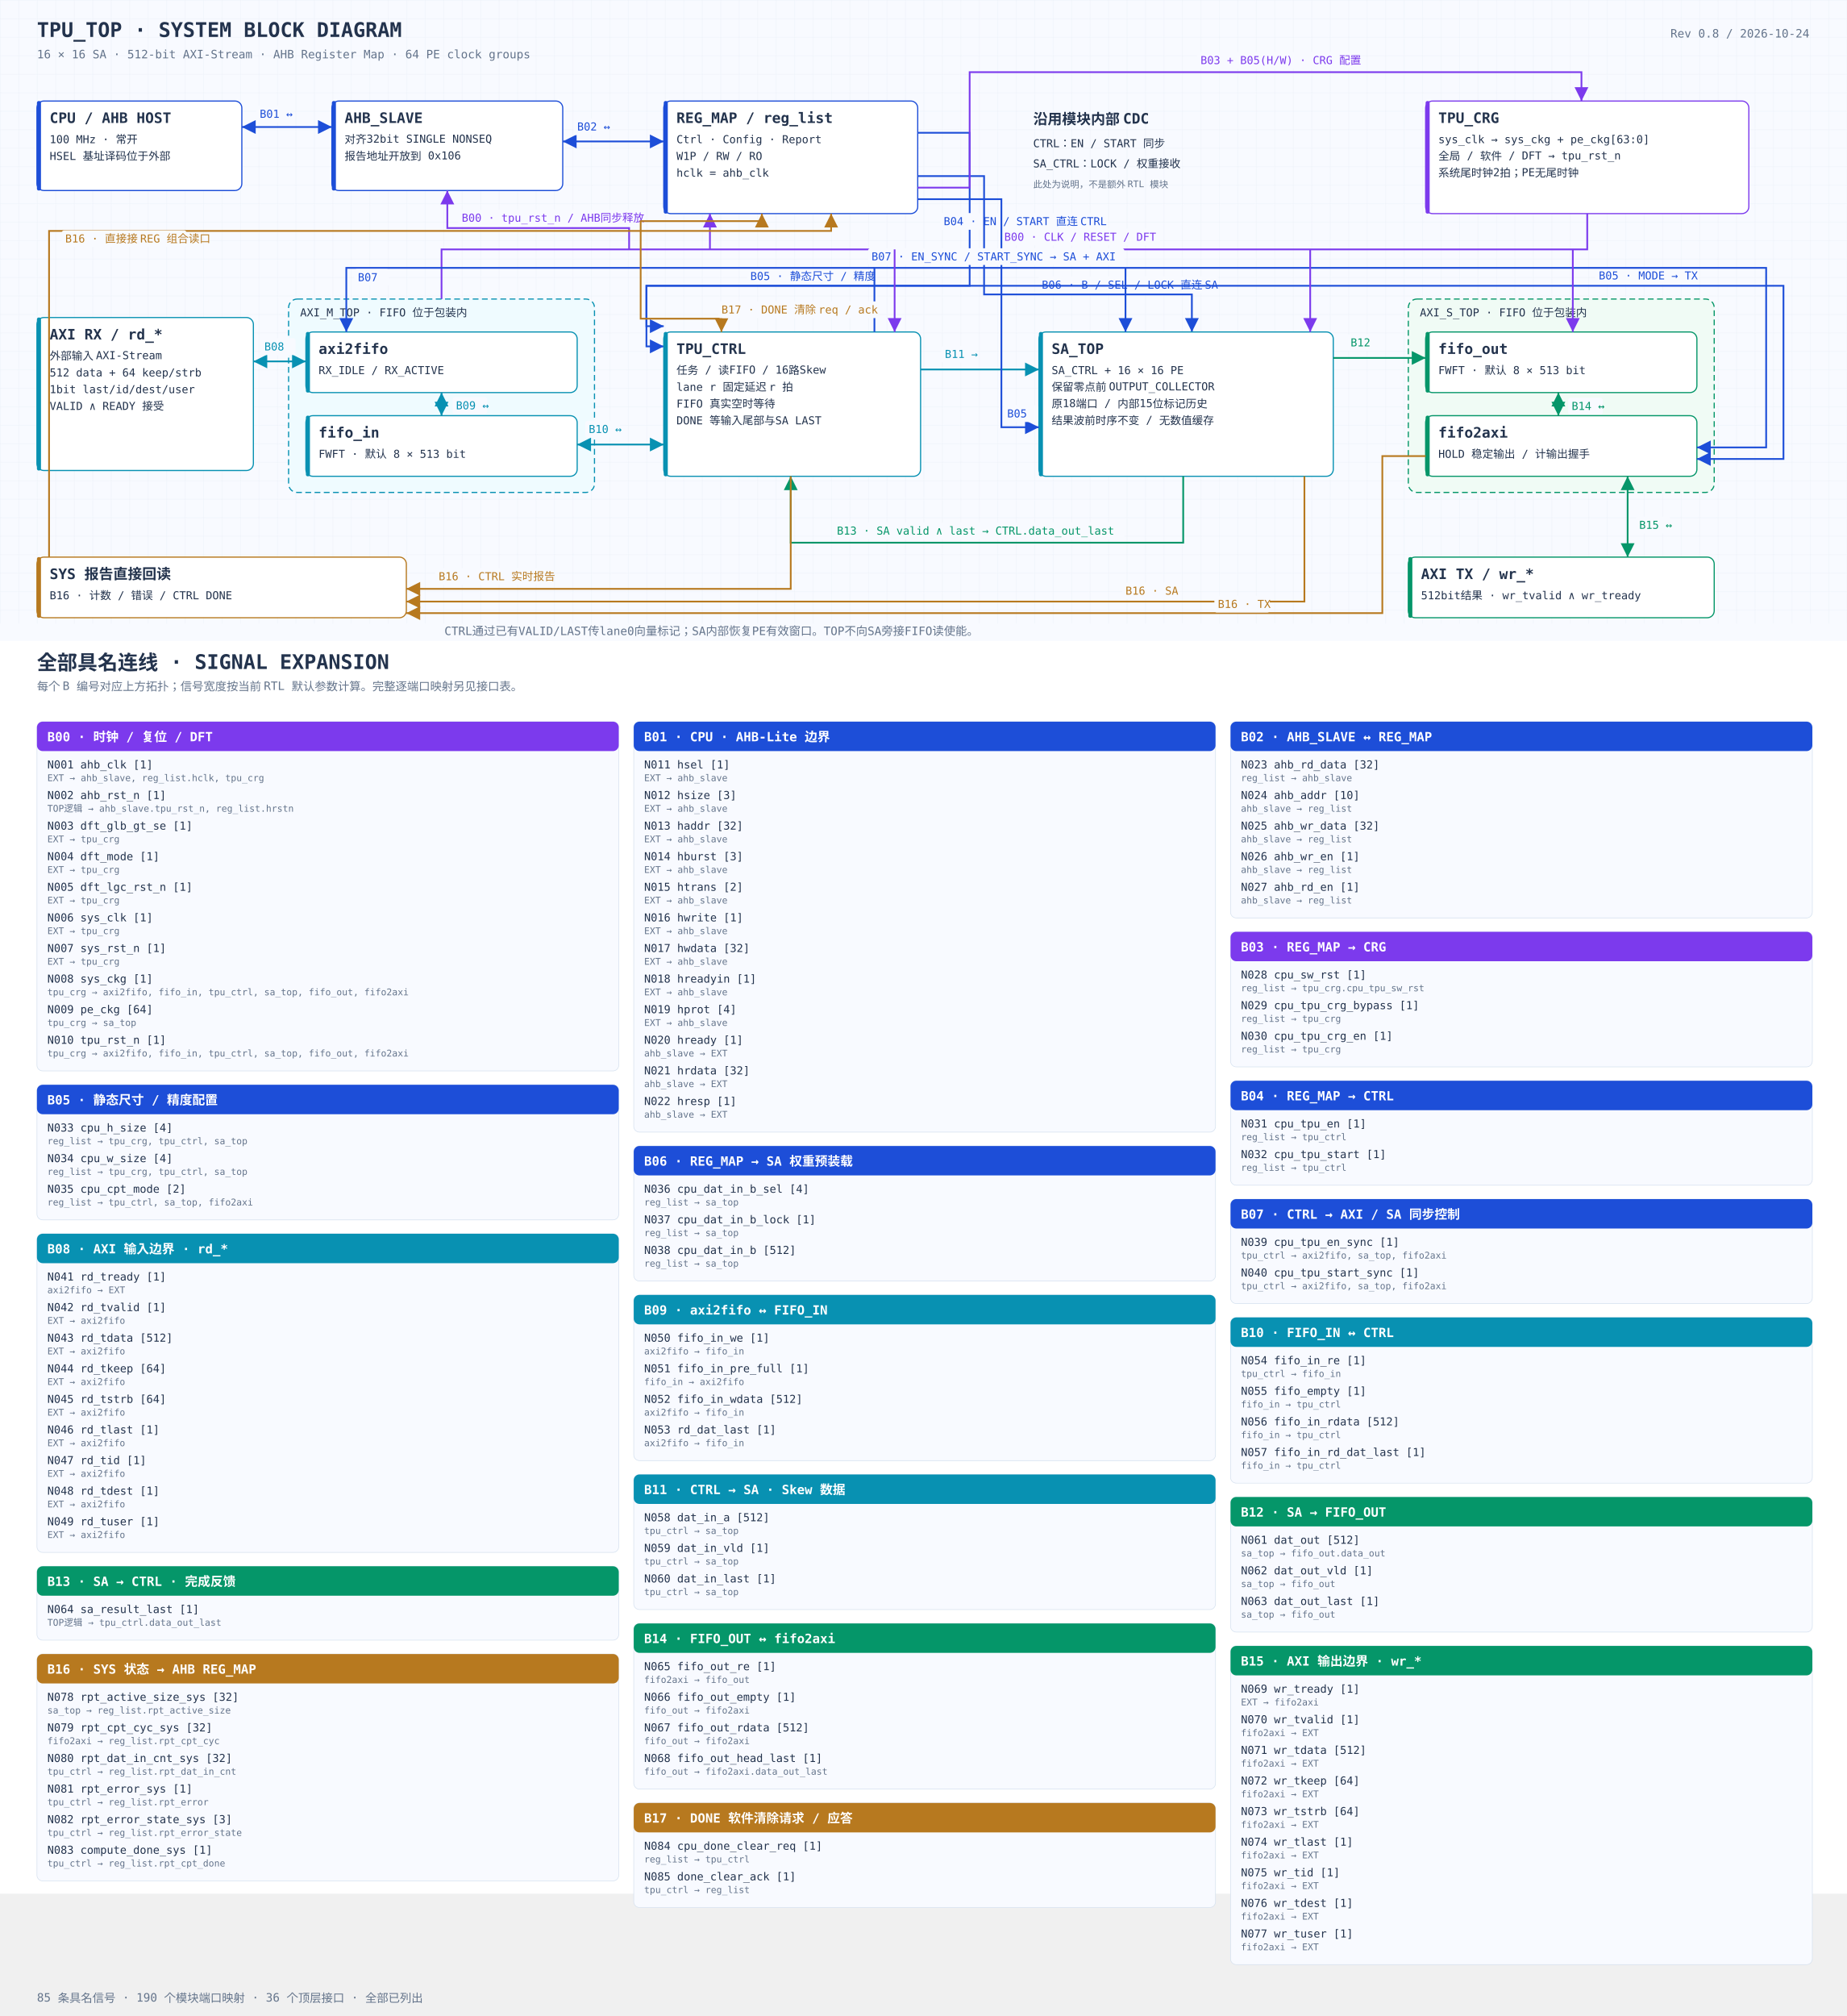
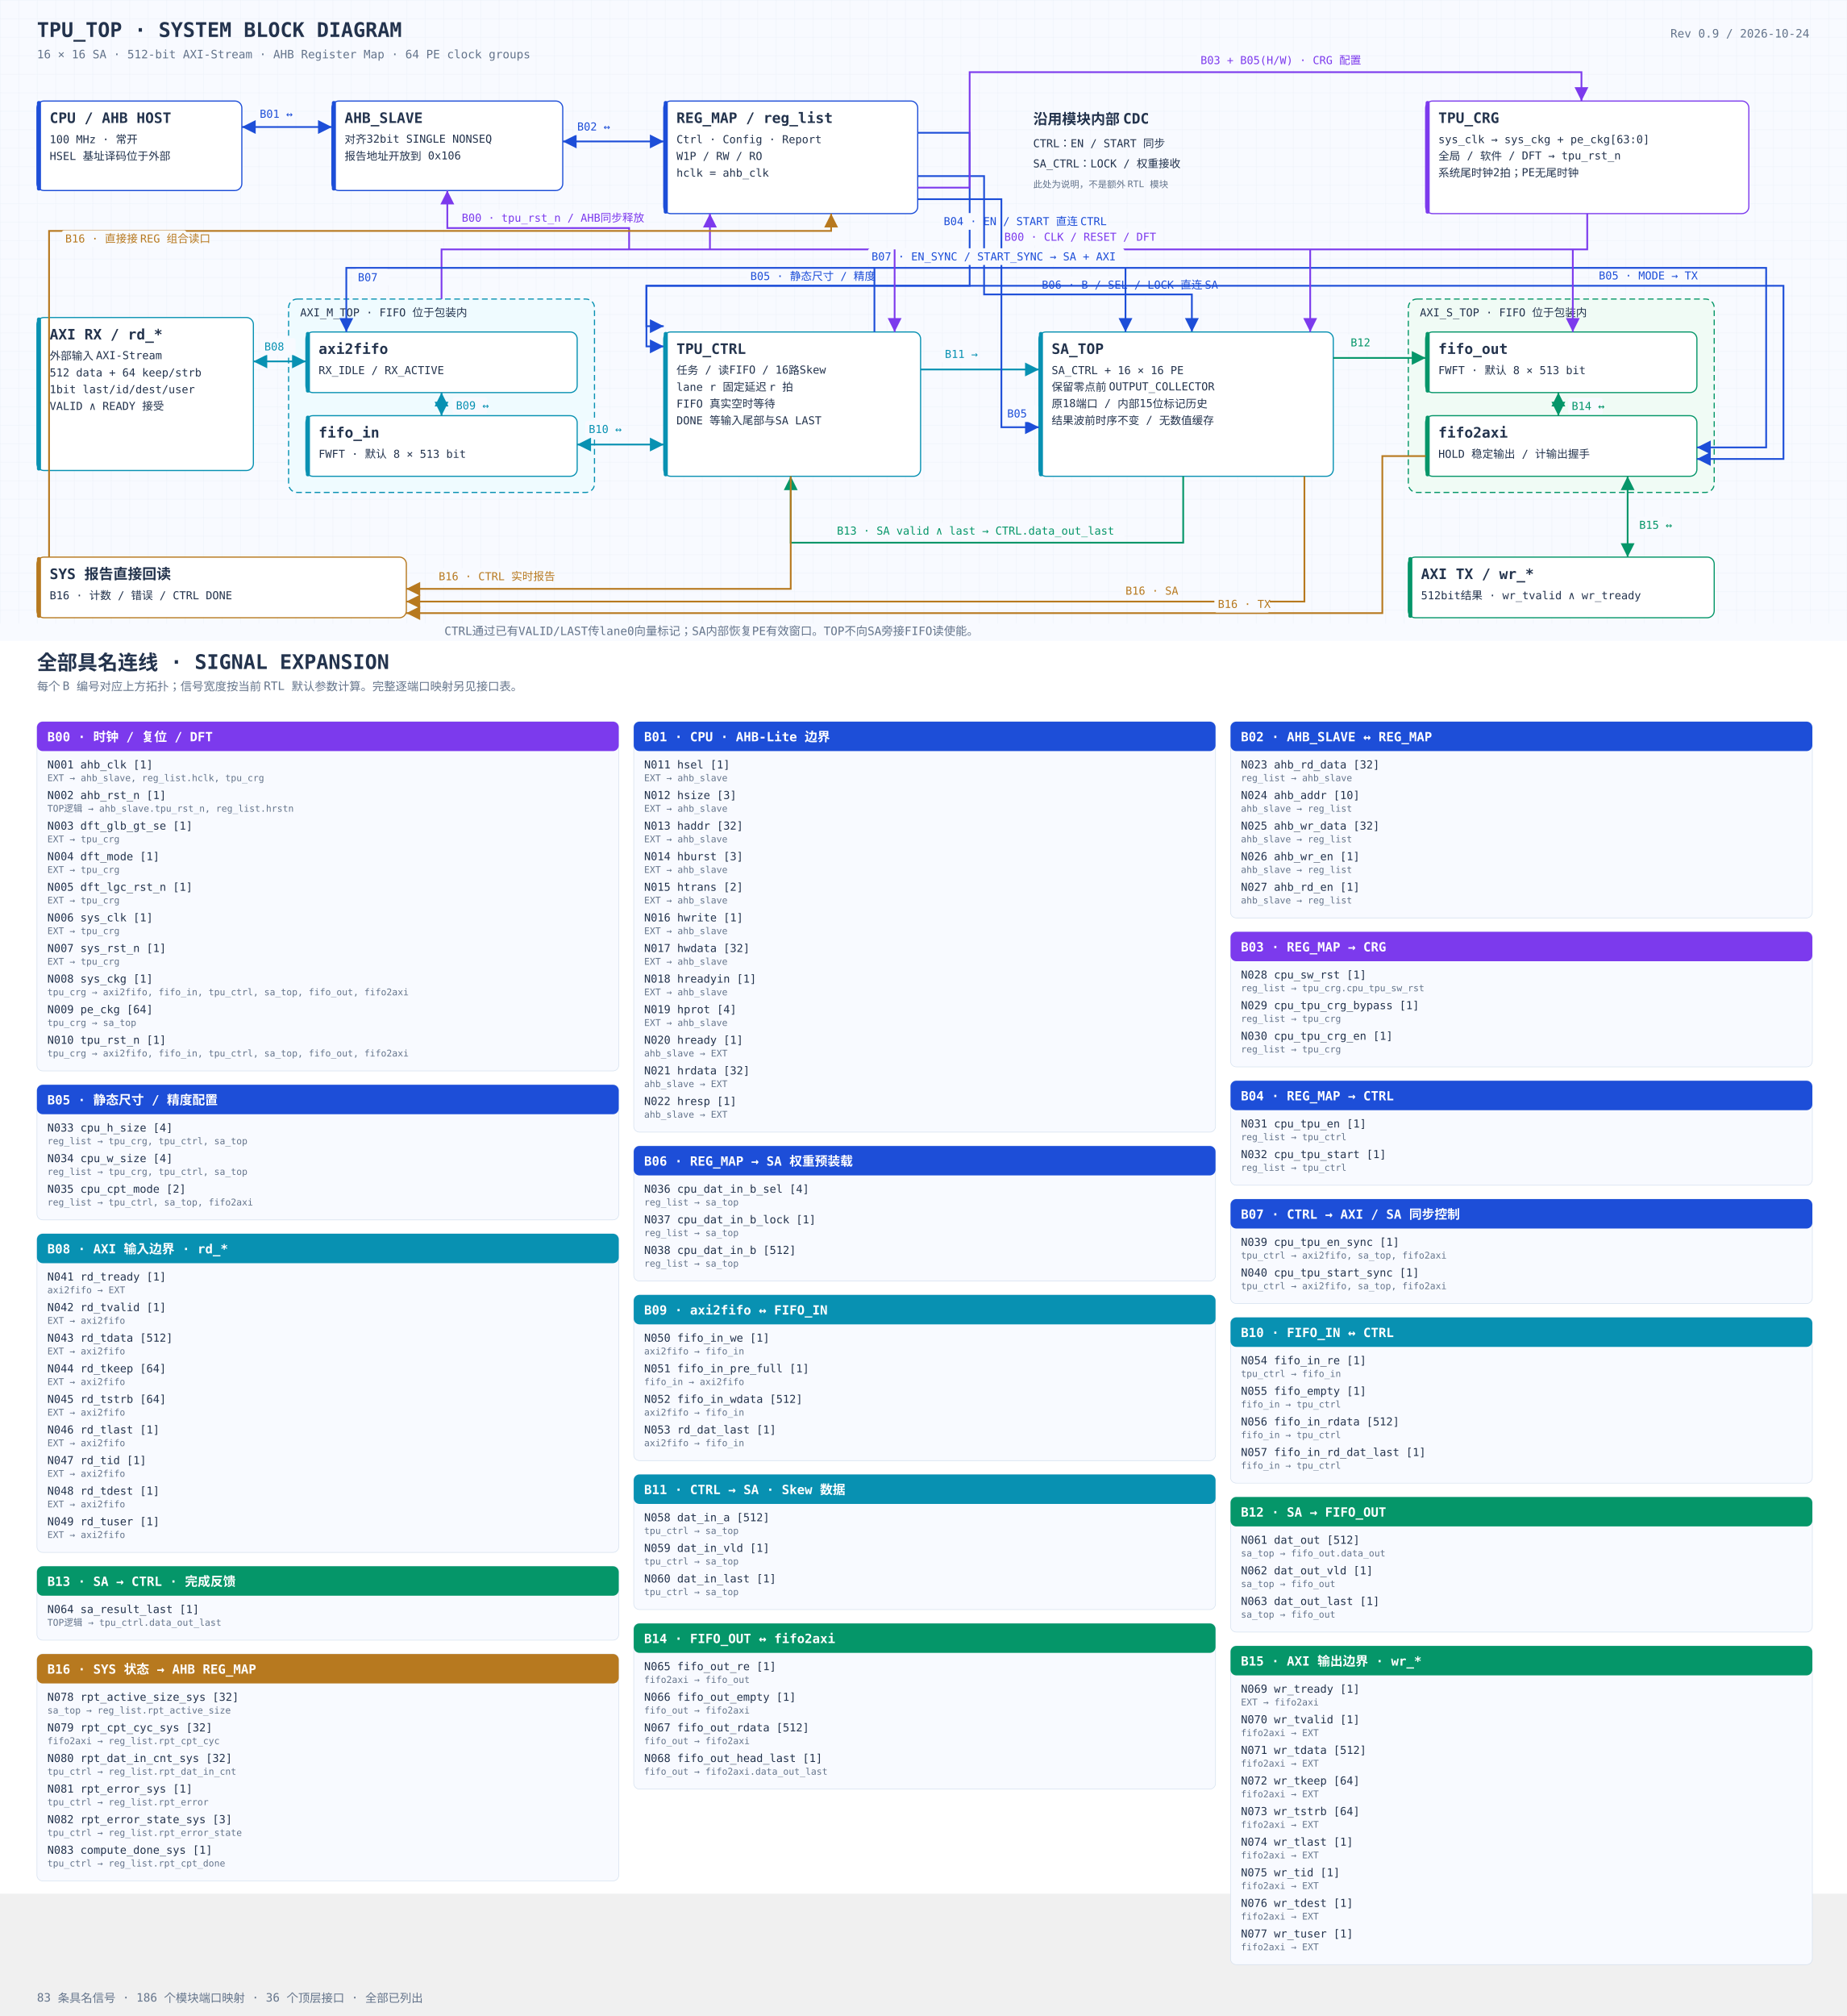
<svg xmlns="http://www.w3.org/2000/svg" width="3200" height="3492" viewBox="0 0 3200 3492" role="img" aria-labelledby="title desc">
  <defs>
    <marker id="arr" markerWidth="10" markerHeight="10" refX="8" refY="4" orient="auto-start-reverse">
      <path d="M0,0 L8,4 L0,8" fill="context-stroke" />
    </marker>
    <pattern id="grid" width="32" height="32" patternUnits="userSpaceOnUse">
      <path d="M32 0H0V32" fill="none" stroke="#e9eef6" stroke-width="1" />
    </pattern>
  </defs>
  <style>text{font-family:Consolas,"Microsoft YaHei",monospace;fill:#23334d}.title{font-size:35px;font-weight:700}.sub{font-size:20px;fill:#64748b}.block-title{font-size:25px;font-weight:700}.detail{font-size:19px}.route-title{font-size:22px;font-weight:700}.sig{font-size:19px}.tiny{font-size:16px;fill:#64748b}.wire{fill:none;stroke-width:3;marker-end:url(#arr)}.box{fill:white;stroke:#b8c9df;stroke-width:2}.block{cursor:pointer}.block:hover rect{stroke:#1d4ed8;stroke-width:4}.dashed{stroke-dasharray:9 7}</style>
  <rect width="3200" height="3280" fill="#f8faff" />
  <rect width="3200" height="1080" fill="url(#grid)" />
  <text x="64" y="64" class="title">TPU_TOP · SYSTEM BLOCK DIAGRAM</text>
  <text x="64" y="101" class="sub">16 × 16 SA · 512-bit AXI-Stream · AHB Register Map · 64 PE clock groups</text>
-   <text x="3135" y="65" text-anchor="end" class="sub">Rev 0.8 / 2026-10-24</text>
+   <text x="3135" y="65" text-anchor="end" class="sub">Rev 0.9 / 2026-10-24</text>
  <g class="block" data-module="external">
    <rect x="64" y="175" width="355" height="155" rx="12" class="box " style="stroke:#1d4ed8" />
    <rect x="64" y="175" width="7" height="155" rx="3" fill="#1d4ed8" />
    <text x="86" y="213" class="block-title">CPU / AHB HOST</text>
    <text x="86" y="248" class="detail">100 MHz · 常开</text>
    <text x="86" y="277" class="detail">HSEL 基址译码位于外部</text>
  </g>
  <g class="block" data-module="ahb_slave">
    <rect x="575" y="175" width="400" height="155" rx="12" class="box " style="stroke:#1d4ed8" />
    <rect x="575" y="175" width="7" height="155" rx="3" fill="#1d4ed8" />
    <text x="597" y="213" class="block-title">AHB_SLAVE</text>
    <text x="597" y="248" class="detail">对齐32bit SINGLE NONSEQ</text>
    <text x="597" y="277" class="detail">报告地址开放到 0x106</text>
  </g>
  <g class="block" data-module="reg_list">
    <rect x="1150" y="175" width="440" height="195" rx="12" class="box " style="stroke:#1d4ed8" />
    <rect x="1150" y="175" width="7" height="195" rx="3" fill="#1d4ed8" />
    <text x="1172" y="213" class="block-title">REG_MAP / reg_list</text>
    <text x="1172" y="248" class="detail">Ctrl · Config · Report</text>
    <text x="1172" y="277" class="detail">W1P / RW / RO</text>
    <text x="1172" y="306" class="detail">hclk = ahb_clk</text>
  </g>
  <text x="1790" y="215" class="block-title">沿用模块内部 CDC</text>
  <text x="1790" y="255" class="detail">CTRL：EN / START 同步</text>
  <text x="1790" y="290" class="detail">SA_CTRL：LOCK / 权重接收</text>
  <text x="1790" y="325" class="tiny">此处为说明，不是额外 RTL 模块</text>
  <g class="block" data-module="tpu_crg">
    <rect x="2470" y="175" width="560" height="195" rx="12" class="box " style="stroke:#7c3aed" />
    <rect x="2470" y="175" width="7" height="195" rx="3" fill="#7c3aed" />
    <text x="2492" y="213" class="block-title">TPU_CRG</text>
    <text x="2492" y="248" class="detail">sys_clk → sys_ckg + pe_ckg[63:0]</text>
    <text x="2492" y="277" class="detail">全局 / 软件 / DFT → tpu_rst_n</text>
    <text x="2492" y="306" class="detail">系统尾时钟2拍；PE无尾时钟</text>
  </g>
  <path d="M419 220H575" class="wire" stroke="#1d4ed8" marker-start="url(#arr)" />
  <rect x="444" y="183" width="60" height="29" rx="4" fill="#f8faff" />
  <text x="450" y="204" class="detail" style="fill:#1d4ed8">B01 ↔</text>
  <path d="M975 245H1150" class="wire" stroke="#1d4ed8" marker-start="url(#arr)" />
  <rect x="994" y="205" width="60" height="29" rx="4" fill="#f8faff" />
  <text x="1000" y="226" class="detail" style="fill:#1d4ed8">B02 ↔</text>
  <path d="M1590 230H1680V495H1120V600H1150" class="wire" stroke="#1d4ed8" />
  <rect x="1629" y="369" width="288" height="29" rx="4" fill="#f8faff" />
  <text x="1635" y="390" class="detail" style="fill:#1d4ed8">B04 · EN / START 直连 CTRL</text>
  <path d="M1590 305H1705V510H2065V575" class="wire" stroke="#1d4ed8" />
  <rect x="1799" y="479" width="312" height="29" rx="4" fill="#f8faff" />
  <text x="1805" y="500" class="detail" style="fill:#1d4ed8">B06 · B / SEL / LOCK 直连 SA</text>
  <path d="M1590 325H1680V125H2740V175" class="wire" stroke="#7c3aed" />
  <rect x="2074" y="90" width="276" height="29" rx="4" fill="#f8faff" />
  <text x="2080" y="111" class="detail" style="fill:#7c3aed">B03 + B05(H/W) · CRG 配置</text>
  <path d="M2750 370V432H765V575" class="wire" stroke="#7c3aed" />
  <rect x="1734" y="396" width="276" height="29" rx="4" fill="#f8faff" />
  <text x="1740" y="417" class="detail" style="fill:#7c3aed">B00 · CLK / RESET / DFT</text>
  <path d="M1090 432V395H775V330" class="wire" stroke="#7c3aed" />
  <rect x="794" y="363" width="300" height="29" rx="4" fill="#f8faff" />
  <text x="800" y="384" class="detail" style="fill:#7c3aed">B00 · tpu_rst_n / AHB同步释放</text>
  <path d="M1230 432V370" class="wire" stroke="#7c3aed" />
  <g class="block" data-module="external">
    <rect x="64" y="550" width="375" height="265" rx="12" class="box " style="stroke:#0891b2" />
    <rect x="64" y="550" width="7" height="265" rx="3" fill="#0891b2" />
    <text x="86" y="588" class="block-title">AXI RX / rd_*</text>
    <text x="86" y="623" class="detail">外部输入 AXI-Stream</text>
    <text x="86" y="652" class="detail">512 data + 64 keep/strb</text>
    <text x="86" y="681" class="detail">1bit last/id/dest/user</text>
    <text x="86" y="710" class="detail">VALID ∧ READY 接受</text>
  </g>
  <rect x="500" y="518" width="530" height="335" rx="15" fill="#effbff" stroke="#0891b2" stroke-width="2" stroke-dasharray="10 6" />
  <text x="520" y="548" class="detail">AXI_M_TOP · FIFO 位于包装内</text>
  <g class="block" data-module="axi2fifo">
    <rect x="530" y="575" width="470" height="105" rx="12" class="box " style="stroke:#0891b2" />
    <rect x="530" y="575" width="7" height="105" rx="3" fill="#0891b2" />
    <text x="552" y="613" class="block-title">axi2fifo</text>
    <text x="552" y="648" class="detail">RX_IDLE / RX_ACTIVE</text>
  </g>
  <g class="block" data-module="fifo_in">
    <rect x="530" y="720" width="470" height="105" rx="12" class="box " style="stroke:#0891b2" />
    <rect x="530" y="720" width="7" height="105" rx="3" fill="#0891b2" />
    <text x="552" y="758" class="block-title">fifo_in</text>
    <text x="552" y="793" class="detail">FWFT · 默认 8 × 513 bit</text>
  </g>
  <g class="block" data-module="tpu_ctrl">
    <rect x="1150" y="575" width="445" height="250" rx="12" class="box " style="stroke:#0891b2" />
    <rect x="1150" y="575" width="7" height="250" rx="3" fill="#0891b2" />
    <text x="1172" y="613" class="block-title">TPU_CTRL</text>
    <text x="1172" y="648" class="detail">任务 / 读FIFO / 16路Skew</text>
    <text x="1172" y="677" class="detail">lane r 固定延迟 r 拍</text>
    <text x="1172" y="706" class="detail">FIFO 真实空时等待</text>
    <text x="1172" y="735" class="detail">DONE 等输入尾部与SA LAST</text>
  </g>
  <g class="block" data-module="sa_top">
    <rect x="1800" y="575" width="510" height="250" rx="12" class="box " style="stroke:#0891b2" />
    <rect x="1800" y="575" width="7" height="250" rx="3" fill="#0891b2" />
    <text x="1822" y="613" class="block-title">SA_TOP</text>
    <text x="1822" y="648" class="detail">SA_CTRL + 16 × 16 PE</text>
    <text x="1822" y="677" class="detail">保留零点前 OUTPUT_COLLECTOR</text>
    <text x="1822" y="706" class="detail">原18端口 / 内部15位标记历史</text>
    <text x="1822" y="735" class="detail">结果波前时序不变 / 无数值缓存</text>
  </g>
  <rect x="2440" y="518" width="530" height="335" rx="15" fill="#f0fbf5" stroke="#059669" stroke-width="2" stroke-dasharray="10 6" />
  <text x="2460" y="548" class="detail">AXI_S_TOP · FIFO 位于包装内</text>
  <g class="block" data-module="fifo_out">
    <rect x="2470" y="575" width="470" height="105" rx="12" class="box " style="stroke:#059669" />
    <rect x="2470" y="575" width="7" height="105" rx="3" fill="#059669" />
    <text x="2492" y="613" class="block-title">fifo_out</text>
    <text x="2492" y="648" class="detail">FWFT · 默认 8 × 513 bit</text>
  </g>
  <g class="block" data-module="fifo2axi">
    <rect x="2470" y="720" width="470" height="105" rx="12" class="box " style="stroke:#059669" />
    <rect x="2470" y="720" width="7" height="105" rx="3" fill="#059669" />
    <text x="2492" y="758" class="block-title">fifo2axi</text>
    <text x="2492" y="793" class="detail">HOLD 稳定输出 / 计输出握手</text>
  </g>
  <path d="M439 626H530" class="wire" stroke="#0891b2" marker-start="url(#arr)" />
  <rect x="452" y="586" width="60" height="29" rx="4" fill="#f8faff" />
  <text x="458" y="607" class="detail" style="fill:#0891b2">B08</text>
  <path d="M765 680V720" class="wire" stroke="#0891b2" marker-start="url(#arr)" />
  <rect x="784" y="688" width="60" height="29" rx="4" fill="#f8faff" />
  <text x="790" y="709" class="detail" style="fill:#0891b2">B09 ↔</text>
  <path d="M1000 770H1150" class="wire" stroke="#0891b2" marker-start="url(#arr)" />
  <rect x="1014" y="729" width="60" height="29" rx="4" fill="#f8faff" />
  <text x="1020" y="750" class="detail" style="fill:#0891b2">B10 ↔</text>
  <path d="M1595 640H1800" class="wire" stroke="#0891b2" />
  <rect x="1631" y="599" width="60" height="29" rx="4" fill="#f8faff" />
  <text x="1637" y="620" class="detail" style="fill:#0891b2">B11 →</text>
  <path d="M2310 620H2470" class="wire" stroke="#059669" />
  <rect x="2334" y="579" width="60" height="29" rx="4" fill="#f8faff" />
  <text x="2340" y="600" class="detail" style="fill:#059669">B12</text>
  <path d="M2050 825V940H1370V825" class="wire" stroke="#059669" />
  <rect x="1444" y="905" width="504" height="29" rx="4" fill="#f8faff" />
  <text x="1450" y="926" class="detail" style="fill:#059669">B13 · SA valid ∧ last → CTRL.data_out_last</text>
  <path d="M2700 680V720" class="wire" stroke="#059669" marker-start="url(#arr)" />
  <rect x="2717" y="689" width="60" height="29" rx="4" fill="#f8faff" />
  <text x="2723" y="710" class="detail" style="fill:#059669">B14 ↔</text>
  <g class="block" data-module="external">
    <rect x="2440" y="965" width="530" height="105" rx="12" class="box " style="stroke:#059669" />
    <rect x="2440" y="965" width="7" height="105" rx="3" fill="#059669" />
    <text x="2462" y="1003" class="block-title">AXI TX / wr_*</text>
    <text x="2462" y="1038" class="detail">512bit结果 · wr_tvalid ∧ wr_tready</text>
  </g>
  <path d="M2820 825V965" class="wire" stroke="#059669" marker-start="url(#arr)" />
  <rect x="2834" y="895" width="60" height="29" rx="4" fill="#f8faff" />
  <text x="2840" y="916" class="detail" style="fill:#059669">B15 ↔</text>
  <path d="M1590 345H1735V495H1120V565H1150" class="wire" stroke="#1d4ed8" />
  <rect x="1294" y="464" width="180" height="29" rx="4" fill="#f8faff" />
  <text x="1300" y="485" class="detail" style="fill:#1d4ed8">B05 · 静态尺寸 / 精度</text>
  <path d="M1735 495V740H1800" class="wire" stroke="#1d4ed8" />
  <rect x="1739" y="702" width="60" height="29" rx="4" fill="#f8faff" />
  <text x="1745" y="723" class="detail" style="fill:#1d4ed8">B05</text>
  <path d="M1735 495H3090V795H2940" class="wire" stroke="#1d4ed8" />
  <rect x="2764" y="463" width="180" height="29" rx="4" fill="#f8faff" />
  <text x="2770" y="484" class="detail" style="fill:#1d4ed8">B05 · MODE → TX</text>
  <path d="M1515 575V464H3060V775H2940" class="wire" stroke="#1d4ed8" />
  <rect x="1504" y="430" width="444" height="29" rx="4" fill="#f8faff" />
  <text x="1510" y="451" class="detail" style="fill:#1d4ed8">B07 · EN_SYNC / START_SYNC → SA + AXI</text>
  <path d="M1515 464H600V575" class="wire" stroke="#1d4ed8" />
  <rect x="614" y="466" width="60" height="29" rx="4" fill="#f8faff" />
  <text x="620" y="487" class="detail" style="fill:#1d4ed8">B07</text>
  <path d="M1950 464V575" class="wire" stroke="#1d4ed8" />
  <path d="M1550 432V575" class="wire" stroke="#7c3aed" />
  <path d="M2270 432V575" class="wire" stroke="#7c3aed" />
  <path d="M2725 432V575" class="wire" stroke="#7c3aed" />
  <g class="block" data-module="status">
    <rect x="64" y="965" width="640" height="105" rx="12" class="box " style="stroke:#b7791f" />
    <rect x="64" y="965" width="7" height="105" rx="3" fill="#b7791f" />
    <text x="86" y="1003" class="block-title">SYS 报告直接回读</text>
    <text x="86" y="1038" class="detail">B16 · 计数 / 错误 / CTRL DONE</text>
  </g>
  <path d="M1370 825V1020H704" class="wire" stroke="#b7791f" />
  <rect x="754" y="984" width="180" height="29" rx="4" fill="#f8faff" />
  <text x="760" y="1005" class="detail" style="fill:#b7791f">B16 · CTRL 实时报告</text>
  <path d="M2260 825V1042H704" class="wire" stroke="#b7791f" />
  <rect x="1944" y="1009" width="96" height="29" rx="4" fill="#f8faff" />
  <text x="1950" y="1030" class="detail" style="fill:#b7791f">B16 · SA</text>
  <path d="M2470 790H2395V1062H704" class="wire" stroke="#b7791f" />
  <rect x="2104" y="1032" width="96" height="29" rx="4" fill="#f8faff" />
  <text x="2110" y="1053" class="detail" style="fill:#b7791f">B16 · TX</text>
  <path d="M85 965V400H1440V370" class="wire" stroke="#b7791f" />
  <rect x="107" y="399" width="216" height="29" rx="4" fill="#f8faff" />
  <text x="113" y="420" class="detail" style="fill:#b7791f">B16 · 直接接 REG 组合读口</text>
-   <path d="M1320 370V383H1110V552H1250V575" class="wire" stroke="#b7791f" marker-start="url(#arr)" />
-   <rect x="1244" y="522" width="276" height="29" rx="4" fill="#f8faff" />
-   <text x="1250" y="543" class="detail" style="fill:#b7791f">B17 · DONE 清除 req / ack</text>
  <text x="770" y="1100" class="sub">CTRL通过已有VALID/LAST传lane0向量标记；SA内部恢复PE有效窗口。TOP不向SA旁接FIFO读使能。</text>
  <rect x="0" y="1110" width="3200" height="2170" fill="white" />
  <text x="64" y="1160" class="title">全部具名连线 · SIGNAL EXPANSION</text>
  <text x="64" y="1196" class="sub">每个 B 编号对应上方拓扑；信号宽度按当前 RTL 默认参数计算。完整逐端口映射另见接口表。</text>
  <g data-netgroup="system">
    <rect x="64" y="1250" width="1008" height="605" rx="10" fill="#f8faff" stroke="#d4e0ee" />
    <rect x="64" y="1250" width="1008" height="51" rx="10" fill="#7c3aed" />
    <text x="82" y="1284" class="route-title" style="fill:white">B00 · 时钟 / 复位 / DFT</text>
    <text x="82" y="1331" class="sig" data-net="ahb_clk">N001  ahb_clk [1]</text>
    <text x="82" y="1353" class="tiny">EXT → ahb_slave, reg_list.hclk, tpu_crg</text>
    <text x="82" y="1384" class="sig" data-net="ahb_rst_n">N002  ahb_rst_n [1]</text>
    <text x="82" y="1406" class="tiny">TOP逻辑 → ahb_slave.tpu_rst_n, reg_list.hrstn</text>
    <text x="82" y="1437" class="sig" data-net="dft_glb_gt_se">N003  dft_glb_gt_se [1]</text>
    <text x="82" y="1459" class="tiny">EXT → tpu_crg</text>
    <text x="82" y="1490" class="sig" data-net="dft_mode">N004  dft_mode [1]</text>
    <text x="82" y="1512" class="tiny">EXT → tpu_crg</text>
    <text x="82" y="1543" class="sig" data-net="dft_lgc_rst_n">N005  dft_lgc_rst_n [1]</text>
    <text x="82" y="1565" class="tiny">EXT → tpu_crg</text>
    <text x="82" y="1596" class="sig" data-net="sys_clk">N006  sys_clk [1]</text>
    <text x="82" y="1618" class="tiny">EXT → tpu_crg</text>
    <text x="82" y="1649" class="sig" data-net="sys_rst_n">N007  sys_rst_n [1]</text>
    <text x="82" y="1671" class="tiny">EXT → tpu_crg</text>
    <text x="82" y="1702" class="sig" data-net="sys_ckg">N008  sys_ckg [1]</text>
    <text x="82" y="1724" class="tiny">tpu_crg → axi2fifo, fifo_in, tpu_ctrl, sa_top, fifo_out, fifo2axi</text>
    <text x="82" y="1755" class="sig" data-net="pe_ckg">N009  pe_ckg [64]</text>
    <text x="82" y="1777" class="tiny">tpu_crg → sa_top</text>
    <text x="82" y="1808" class="sig" data-net="tpu_rst_n">N010  tpu_rst_n [1]</text>
    <text x="82" y="1830" class="tiny">tpu_crg → axi2fifo, fifo_in, tpu_ctrl, sa_top, fifo_out, fifo2axi</text>
  </g>
  <g data-netgroup="staticcfg">
    <rect x="64" y="1879" width="1008" height="234" rx="10" fill="#f8faff" stroke="#d4e0ee" />
    <rect x="64" y="1879" width="1008" height="51" rx="10" fill="#1d4ed8" />
    <text x="82" y="1913" class="route-title" style="fill:white">B05 · 静态尺寸 / 精度配置</text>
    <text x="82" y="1960" class="sig" data-net="cpu_h_size">N033  cpu_h_size [4]</text>
    <text x="82" y="1982" class="tiny">reg_list → tpu_crg, tpu_ctrl, sa_top</text>
    <text x="82" y="2013" class="sig" data-net="cpu_w_size">N034  cpu_w_size [4]</text>
    <text x="82" y="2035" class="tiny">reg_list → tpu_crg, tpu_ctrl, sa_top</text>
    <text x="82" y="2066" class="sig" data-net="cpu_cpt_mode">N035  cpu_cpt_mode [2]</text>
    <text x="82" y="2088" class="tiny">reg_list → tpu_ctrl, sa_top, fifo2axi</text>
  </g>
  <g data-netgroup="rx">
    <rect x="64" y="2137" width="1008" height="552" rx="10" fill="#f8faff" stroke="#d4e0ee" />
    <rect x="64" y="2137" width="1008" height="51" rx="10" fill="#0891b2" />
    <text x="82" y="2171" class="route-title" style="fill:white">B08 · AXI 输入边界 · rd_*</text>
    <text x="82" y="2218" class="sig" data-net="rd_tready">N041  rd_tready [1]</text>
    <text x="82" y="2240" class="tiny">axi2fifo → EXT</text>
    <text x="82" y="2271" class="sig" data-net="rd_tvalid">N042  rd_tvalid [1]</text>
    <text x="82" y="2293" class="tiny">EXT → axi2fifo</text>
    <text x="82" y="2324" class="sig" data-net="rd_tdata">N043  rd_tdata [512]</text>
    <text x="82" y="2346" class="tiny">EXT → axi2fifo</text>
    <text x="82" y="2377" class="sig" data-net="rd_tkeep">N044  rd_tkeep [64]</text>
    <text x="82" y="2399" class="tiny">EXT → axi2fifo</text>
    <text x="82" y="2430" class="sig" data-net="rd_tstrb">N045  rd_tstrb [64]</text>
    <text x="82" y="2452" class="tiny">EXT → axi2fifo</text>
    <text x="82" y="2483" class="sig" data-net="rd_tlast">N046  rd_tlast [1]</text>
    <text x="82" y="2505" class="tiny">EXT → axi2fifo</text>
    <text x="82" y="2536" class="sig" data-net="rd_tid">N047  rd_tid [1]</text>
    <text x="82" y="2558" class="tiny">EXT → axi2fifo</text>
    <text x="82" y="2589" class="sig" data-net="rd_tdest">N048  rd_tdest [1]</text>
    <text x="82" y="2611" class="tiny">EXT → axi2fifo</text>
    <text x="82" y="2642" class="sig" data-net="rd_tuser">N049  rd_tuser [1]</text>
    <text x="82" y="2664" class="tiny">EXT → axi2fifo</text>
  </g>
  <g data-netgroup="lastfeedback">
    <rect x="64" y="2713" width="1008" height="128" rx="10" fill="#f8faff" stroke="#d4e0ee" />
    <rect x="64" y="2713" width="1008" height="51" rx="10" fill="#059669" />
    <text x="82" y="2747" class="route-title" style="fill:white">B13 · SA → CTRL · 完成反馈</text>
    <text x="82" y="2794" class="sig" data-net="sa_result_last">N064  sa_result_last [1]</text>
    <text x="82" y="2816" class="tiny">TOP逻辑 → tpu_ctrl.data_out_last</text>
  </g>
  <g data-netgroup="status">
    <rect x="64" y="2865" width="1008" height="393" rx="10" fill="#f8faff" stroke="#d4e0ee" />
    <rect x="64" y="2865" width="1008" height="51" rx="10" fill="#b7791f" />
    <text x="82" y="2899" class="route-title" style="fill:white">B16 · SYS 状态 → AHB REG_MAP</text>
    <text x="82" y="2946" class="sig" data-net="rpt_active_size_sys">N078  rpt_active_size_sys [32]</text>
    <text x="82" y="2968" class="tiny">sa_top → reg_list.rpt_active_size</text>
    <text x="82" y="2999" class="sig" data-net="rpt_cpt_cyc_sys">N079  rpt_cpt_cyc_sys [32]</text>
    <text x="82" y="3021" class="tiny">fifo2axi → reg_list.rpt_cpt_cyc</text>
    <text x="82" y="3052" class="sig" data-net="rpt_dat_in_cnt_sys">N080  rpt_dat_in_cnt_sys [32]</text>
    <text x="82" y="3074" class="tiny">tpu_ctrl → reg_list.rpt_dat_in_cnt</text>
    <text x="82" y="3105" class="sig" data-net="rpt_error_sys">N081  rpt_error_sys [1]</text>
    <text x="82" y="3127" class="tiny">tpu_ctrl → reg_list.rpt_error</text>
    <text x="82" y="3158" class="sig" data-net="rpt_error_state_sys">N082  rpt_error_state_sys [3]</text>
    <text x="82" y="3180" class="tiny">tpu_ctrl → reg_list.rpt_error_state</text>
    <text x="82" y="3211" class="sig" data-net="compute_done_sys">N083  compute_done_sys [1]</text>
    <text x="82" y="3233" class="tiny">tpu_ctrl → reg_list.rpt_cpt_done</text>
  </g>
  <g data-netgroup="ahb">
    <rect x="1098" y="1250" width="1008" height="711" rx="10" fill="#f8faff" stroke="#d4e0ee" />
    <rect x="1098" y="1250" width="1008" height="51" rx="10" fill="#1d4ed8" />
    <text x="1116" y="1284" class="route-title" style="fill:white">B01 · CPU · AHB-Lite 边界</text>
    <text x="1116" y="1331" class="sig" data-net="hsel">N011  hsel [1]</text>
    <text x="1116" y="1353" class="tiny">EXT → ahb_slave</text>
    <text x="1116" y="1384" class="sig" data-net="hsize">N012  hsize [3]</text>
    <text x="1116" y="1406" class="tiny">EXT → ahb_slave</text>
    <text x="1116" y="1437" class="sig" data-net="haddr">N013  haddr [32]</text>
    <text x="1116" y="1459" class="tiny">EXT → ahb_slave</text>
    <text x="1116" y="1490" class="sig" data-net="hburst">N014  hburst [3]</text>
    <text x="1116" y="1512" class="tiny">EXT → ahb_slave</text>
    <text x="1116" y="1543" class="sig" data-net="htrans">N015  htrans [2]</text>
    <text x="1116" y="1565" class="tiny">EXT → ahb_slave</text>
    <text x="1116" y="1596" class="sig" data-net="hwrite">N016  hwrite [1]</text>
    <text x="1116" y="1618" class="tiny">EXT → ahb_slave</text>
    <text x="1116" y="1649" class="sig" data-net="hwdata">N017  hwdata [32]</text>
    <text x="1116" y="1671" class="tiny">EXT → ahb_slave</text>
    <text x="1116" y="1702" class="sig" data-net="hreadyin">N018  hreadyin [1]</text>
    <text x="1116" y="1724" class="tiny">EXT → ahb_slave</text>
    <text x="1116" y="1755" class="sig" data-net="hprot">N019  hprot [4]</text>
    <text x="1116" y="1777" class="tiny">EXT → ahb_slave</text>
    <text x="1116" y="1808" class="sig" data-net="hready">N020  hready [1]</text>
    <text x="1116" y="1830" class="tiny">ahb_slave → EXT</text>
    <text x="1116" y="1861" class="sig" data-net="hrdata">N021  hrdata [32]</text>
    <text x="1116" y="1883" class="tiny">ahb_slave → EXT</text>
    <text x="1116" y="1914" class="sig" data-net="hresp">N022  hresp [1]</text>
    <text x="1116" y="1936" class="tiny">ahb_slave → EXT</text>
  </g>
  <g data-netgroup="weight">
    <rect x="1098" y="1985" width="1008" height="234" rx="10" fill="#f8faff" stroke="#d4e0ee" />
    <rect x="1098" y="1985" width="1008" height="51" rx="10" fill="#1d4ed8" />
    <text x="1116" y="2019" class="route-title" style="fill:white">B06 · REG_MAP → SA 权重预装载</text>
    <text x="1116" y="2066" class="sig" data-net="cpu_dat_in_b_sel">N036  cpu_dat_in_b_sel [4]</text>
    <text x="1116" y="2088" class="tiny">reg_list → sa_top</text>
    <text x="1116" y="2119" class="sig" data-net="cpu_dat_in_b_lock">N037  cpu_dat_in_b_lock [1]</text>
    <text x="1116" y="2141" class="tiny">reg_list → sa_top</text>
    <text x="1116" y="2172" class="sig" data-net="cpu_dat_in_b">N038  cpu_dat_in_b [512]</text>
    <text x="1116" y="2194" class="tiny">reg_list → sa_top</text>
  </g>
  <g data-netgroup="rxwrite">
    <rect x="1098" y="2243" width="1008" height="287" rx="10" fill="#f8faff" stroke="#d4e0ee" />
    <rect x="1098" y="2243" width="1008" height="51" rx="10" fill="#0891b2" />
    <text x="1116" y="2277" class="route-title" style="fill:white">B09 · axi2fifo ↔ FIFO_IN</text>
    <text x="1116" y="2324" class="sig" data-net="fifo_in_we">N050  fifo_in_we [1]</text>
    <text x="1116" y="2346" class="tiny">axi2fifo → fifo_in</text>
    <text x="1116" y="2377" class="sig" data-net="fifo_in_pre_full">N051  fifo_in_pre_full [1]</text>
    <text x="1116" y="2399" class="tiny">fifo_in → axi2fifo</text>
    <text x="1116" y="2430" class="sig" data-net="fifo_in_wdata">N052  fifo_in_wdata [512]</text>
    <text x="1116" y="2452" class="tiny">axi2fifo → fifo_in</text>
    <text x="1116" y="2483" class="sig" data-net="rd_dat_last">N053  rd_dat_last [1]</text>
    <text x="1116" y="2505" class="tiny">axi2fifo → fifo_in</text>
  </g>
  <g data-netgroup="skew">
    <rect x="1098" y="2554" width="1008" height="234" rx="10" fill="#f8faff" stroke="#d4e0ee" />
    <rect x="1098" y="2554" width="1008" height="51" rx="10" fill="#0891b2" />
    <text x="1116" y="2588" class="route-title" style="fill:white">B11 · CTRL → SA · Skew 数据</text>
    <text x="1116" y="2635" class="sig" data-net="dat_in_a">N058  dat_in_a [512]</text>
    <text x="1116" y="2657" class="tiny">tpu_ctrl → sa_top</text>
    <text x="1116" y="2688" class="sig" data-net="dat_in_vld">N059  dat_in_vld [1]</text>
    <text x="1116" y="2710" class="tiny">tpu_ctrl → sa_top</text>
    <text x="1116" y="2741" class="sig" data-net="dat_in_last">N060  dat_in_last [1]</text>
    <text x="1116" y="2763" class="tiny">tpu_ctrl → sa_top</text>
  </g>
  <g data-netgroup="txread">
    <rect x="1098" y="2812" width="1008" height="287" rx="10" fill="#f8faff" stroke="#d4e0ee" />
    <rect x="1098" y="2812" width="1008" height="51" rx="10" fill="#059669" />
    <text x="1116" y="2846" class="route-title" style="fill:white">B14 · FIFO_OUT ↔ fifo2axi</text>
    <text x="1116" y="2893" class="sig" data-net="fifo_out_re">N065  fifo_out_re [1]</text>
    <text x="1116" y="2915" class="tiny">fifo2axi → fifo_out</text>
    <text x="1116" y="2946" class="sig" data-net="fifo_out_empty">N066  fifo_out_empty [1]</text>
    <text x="1116" y="2968" class="tiny">fifo_out → fifo2axi</text>
    <text x="1116" y="2999" class="sig" data-net="fifo_out_rdata">N067  fifo_out_rdata [512]</text>
    <text x="1116" y="3021" class="tiny">fifo_out → fifo2axi</text>
    <text x="1116" y="3052" class="sig" data-net="fifo_out_head_last">N068  fifo_out_head_last [1]</text>
    <text x="1116" y="3074" class="tiny">fifo_out → fifo2axi.data_out_last</text>
  </g>
-   <g data-netgroup="doneclear">
-     <rect x="1098" y="3123" width="1008" height="181" rx="10" fill="#f8faff" stroke="#d4e0ee" />
-     <rect x="1098" y="3123" width="1008" height="51" rx="10" fill="#b7791f" />
-     <text x="1116" y="3157" class="route-title" style="fill:white">B17 · DONE 软件清除请求 / 应答</text>
-     <text x="1116" y="3204" class="sig" data-net="cpu_done_clear_req">N084  cpu_done_clear_req [1]</text>
-     <text x="1116" y="3226" class="tiny">reg_list → tpu_ctrl</text>
-     <text x="1116" y="3257" class="sig" data-net="done_clear_ack">N085  done_clear_ack [1]</text>
-     <text x="1116" y="3279" class="tiny">tpu_ctrl → reg_list</text>
-   </g>
  <g data-netgroup="regbus">
    <rect x="2132" y="1250" width="1008" height="340" rx="10" fill="#f8faff" stroke="#d4e0ee" />
    <rect x="2132" y="1250" width="1008" height="51" rx="10" fill="#1d4ed8" />
    <text x="2150" y="1284" class="route-title" style="fill:white">B02 · AHB_SLAVE ↔ REG_MAP</text>
    <text x="2150" y="1331" class="sig" data-net="ahb_rd_data">N023  ahb_rd_data [32]</text>
    <text x="2150" y="1353" class="tiny">reg_list → ahb_slave</text>
    <text x="2150" y="1384" class="sig" data-net="ahb_addr">N024  ahb_addr [10]</text>
    <text x="2150" y="1406" class="tiny">ahb_slave → reg_list</text>
    <text x="2150" y="1437" class="sig" data-net="ahb_wr_data">N025  ahb_wr_data [32]</text>
    <text x="2150" y="1459" class="tiny">ahb_slave → reg_list</text>
    <text x="2150" y="1490" class="sig" data-net="ahb_wr_en">N026  ahb_wr_en [1]</text>
    <text x="2150" y="1512" class="tiny">ahb_slave → reg_list</text>
    <text x="2150" y="1543" class="sig" data-net="ahb_rd_en">N027  ahb_rd_en [1]</text>
    <text x="2150" y="1565" class="tiny">ahb_slave → reg_list</text>
  </g>
  <g data-netgroup="crgcfg">
    <rect x="2132" y="1614" width="1008" height="234" rx="10" fill="#f8faff" stroke="#d4e0ee" />
    <rect x="2132" y="1614" width="1008" height="51" rx="10" fill="#7c3aed" />
    <text x="2150" y="1648" class="route-title" style="fill:white">B03 · REG_MAP → CRG</text>
    <text x="2150" y="1695" class="sig" data-net="cpu_sw_rst">N028  cpu_sw_rst [1]</text>
    <text x="2150" y="1717" class="tiny">reg_list → tpu_crg.cpu_tpu_sw_rst</text>
    <text x="2150" y="1748" class="sig" data-net="cpu_tpu_crg_bypass">N029  cpu_tpu_crg_bypass [1]</text>
    <text x="2150" y="1770" class="tiny">reg_list → tpu_crg</text>
    <text x="2150" y="1801" class="sig" data-net="cpu_tpu_crg_en">N030  cpu_tpu_crg_en [1]</text>
    <text x="2150" y="1823" class="tiny">reg_list → tpu_crg</text>
  </g>
  <g data-netgroup="taskcfg">
    <rect x="2132" y="1872" width="1008" height="181" rx="10" fill="#f8faff" stroke="#d4e0ee" />
    <rect x="2132" y="1872" width="1008" height="51" rx="10" fill="#1d4ed8" />
    <text x="2150" y="1906" class="route-title" style="fill:white">B04 · REG_MAP → CTRL</text>
    <text x="2150" y="1953" class="sig" data-net="cpu_tpu_en">N031  cpu_tpu_en [1]</text>
    <text x="2150" y="1975" class="tiny">reg_list → tpu_ctrl</text>
    <text x="2150" y="2006" class="sig" data-net="cpu_tpu_start">N032  cpu_tpu_start [1]</text>
    <text x="2150" y="2028" class="tiny">reg_list → tpu_ctrl</text>
  </g>
  <g data-netgroup="sync">
    <rect x="2132" y="2077" width="1008" height="181" rx="10" fill="#f8faff" stroke="#d4e0ee" />
    <rect x="2132" y="2077" width="1008" height="51" rx="10" fill="#1d4ed8" />
    <text x="2150" y="2111" class="route-title" style="fill:white">B07 · CTRL → AXI / SA 同步控制</text>
    <text x="2150" y="2158" class="sig" data-net="cpu_tpu_en_sync">N039  cpu_tpu_en_sync [1]</text>
    <text x="2150" y="2180" class="tiny">tpu_ctrl → axi2fifo, sa_top, fifo2axi</text>
    <text x="2150" y="2211" class="sig" data-net="cpu_tpu_start_sync">N040  cpu_tpu_start_sync [1]</text>
    <text x="2150" y="2233" class="tiny">tpu_ctrl → axi2fifo, sa_top, fifo2axi</text>
  </g>
  <g data-netgroup="rxread">
    <rect x="2132" y="2282" width="1008" height="287" rx="10" fill="#f8faff" stroke="#d4e0ee" />
    <rect x="2132" y="2282" width="1008" height="51" rx="10" fill="#0891b2" />
    <text x="2150" y="2316" class="route-title" style="fill:white">B10 · FIFO_IN ↔ CTRL</text>
    <text x="2150" y="2363" class="sig" data-net="fifo_in_re">N054  fifo_in_re [1]</text>
    <text x="2150" y="2385" class="tiny">tpu_ctrl → fifo_in</text>
    <text x="2150" y="2416" class="sig" data-net="fifo_empty">N055  fifo_empty [1]</text>
    <text x="2150" y="2438" class="tiny">fifo_in → tpu_ctrl</text>
    <text x="2150" y="2469" class="sig" data-net="fifo_in_rdata">N056  fifo_in_rdata [512]</text>
    <text x="2150" y="2491" class="tiny">fifo_in → tpu_ctrl</text>
    <text x="2150" y="2522" class="sig" data-net="fifo_in_rd_dat_last">N057  fifo_in_rd_dat_last [1]</text>
    <text x="2150" y="2544" class="tiny">fifo_in → tpu_ctrl</text>
  </g>
  <g data-netgroup="result">
    <rect x="2132" y="2593" width="1008" height="234" rx="10" fill="#f8faff" stroke="#d4e0ee" />
    <rect x="2132" y="2593" width="1008" height="51" rx="10" fill="#059669" />
    <text x="2150" y="2627" class="route-title" style="fill:white">B12 · SA → FIFO_OUT</text>
    <text x="2150" y="2674" class="sig" data-net="dat_out">N061  dat_out [512]</text>
    <text x="2150" y="2696" class="tiny">sa_top → fifo_out.data_out</text>
    <text x="2150" y="2727" class="sig" data-net="dat_out_vld">N062  dat_out_vld [1]</text>
    <text x="2150" y="2749" class="tiny">sa_top → fifo_out</text>
    <text x="2150" y="2780" class="sig" data-net="dat_out_last">N063  dat_out_last [1]</text>
    <text x="2150" y="2802" class="tiny">sa_top → fifo_out</text>
  </g>
  <g data-netgroup="tx">
    <rect x="2132" y="2851" width="1008" height="552" rx="10" fill="#f8faff" stroke="#d4e0ee" />
    <rect x="2132" y="2851" width="1008" height="51" rx="10" fill="#059669" />
    <text x="2150" y="2885" class="route-title" style="fill:white">B15 · AXI 输出边界 · wr_*</text>
    <text x="2150" y="2932" class="sig" data-net="wr_tready">N069  wr_tready [1]</text>
    <text x="2150" y="2954" class="tiny">EXT → fifo2axi</text>
    <text x="2150" y="2985" class="sig" data-net="wr_tvalid">N070  wr_tvalid [1]</text>
    <text x="2150" y="3007" class="tiny">fifo2axi → EXT</text>
    <text x="2150" y="3038" class="sig" data-net="wr_tdata">N071  wr_tdata [512]</text>
    <text x="2150" y="3060" class="tiny">fifo2axi → EXT</text>
    <text x="2150" y="3091" class="sig" data-net="wr_tkeep">N072  wr_tkeep [64]</text>
    <text x="2150" y="3113" class="tiny">fifo2axi → EXT</text>
    <text x="2150" y="3144" class="sig" data-net="wr_tstrb">N073  wr_tstrb [64]</text>
    <text x="2150" y="3166" class="tiny">fifo2axi → EXT</text>
    <text x="2150" y="3197" class="sig" data-net="wr_tlast">N074  wr_tlast [1]</text>
    <text x="2150" y="3219" class="tiny">fifo2axi → EXT</text>
    <text x="2150" y="3250" class="sig" data-net="wr_tid">N075  wr_tid [1]</text>
    <text x="2150" y="3272" class="tiny">fifo2axi → EXT</text>
    <text x="2150" y="3303" class="sig" data-net="wr_tdest">N076  wr_tdest [1]</text>
    <text x="2150" y="3325" class="tiny">fifo2axi → EXT</text>
    <text x="2150" y="3356" class="sig" data-net="wr_tuser">N077  wr_tuser [1]</text>
    <text x="2150" y="3378" class="tiny">fifo2axi → EXT</text>
  </g>
-   <text x="64" y="3467" class="sub">85 条具名信号 · 190 个模块端口映射 · 36 个顶层接口 · 全部已列出</text>
+   <text x="64" y="3467" class="sub">83 条具名信号 · 186 个模块端口映射 · 36 个顶层接口 · 全部已列出</text>
</svg>
